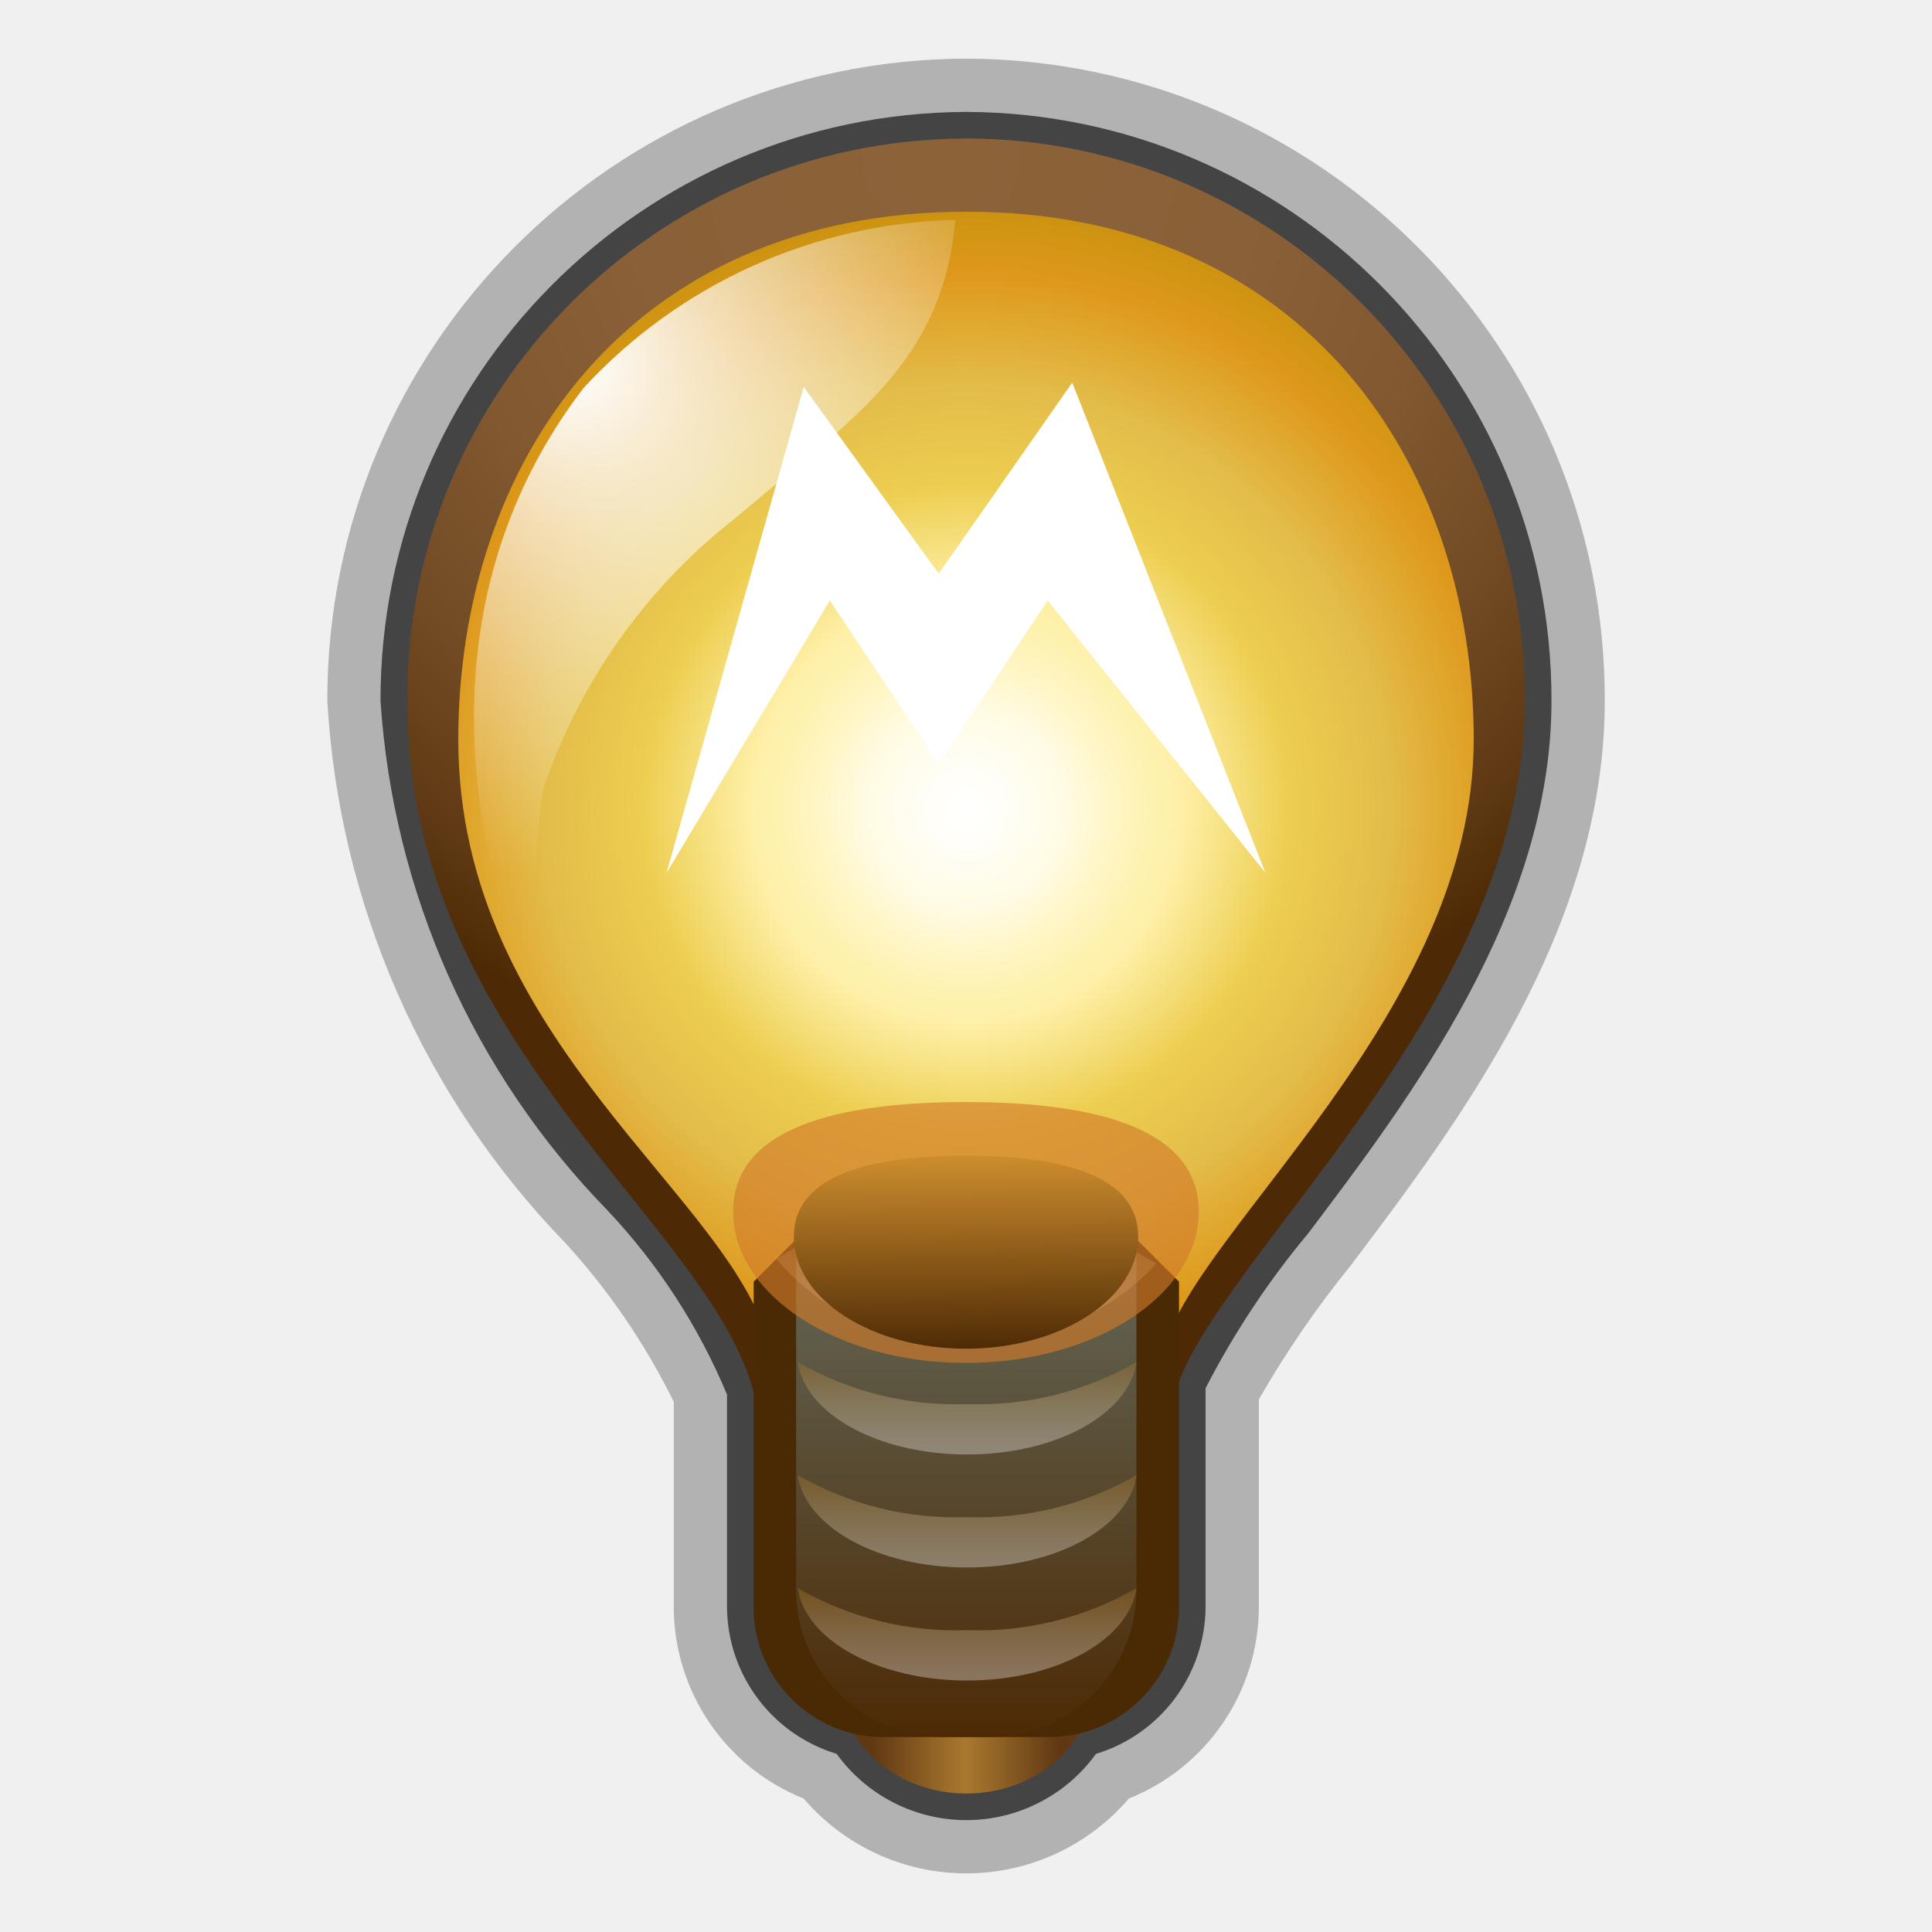
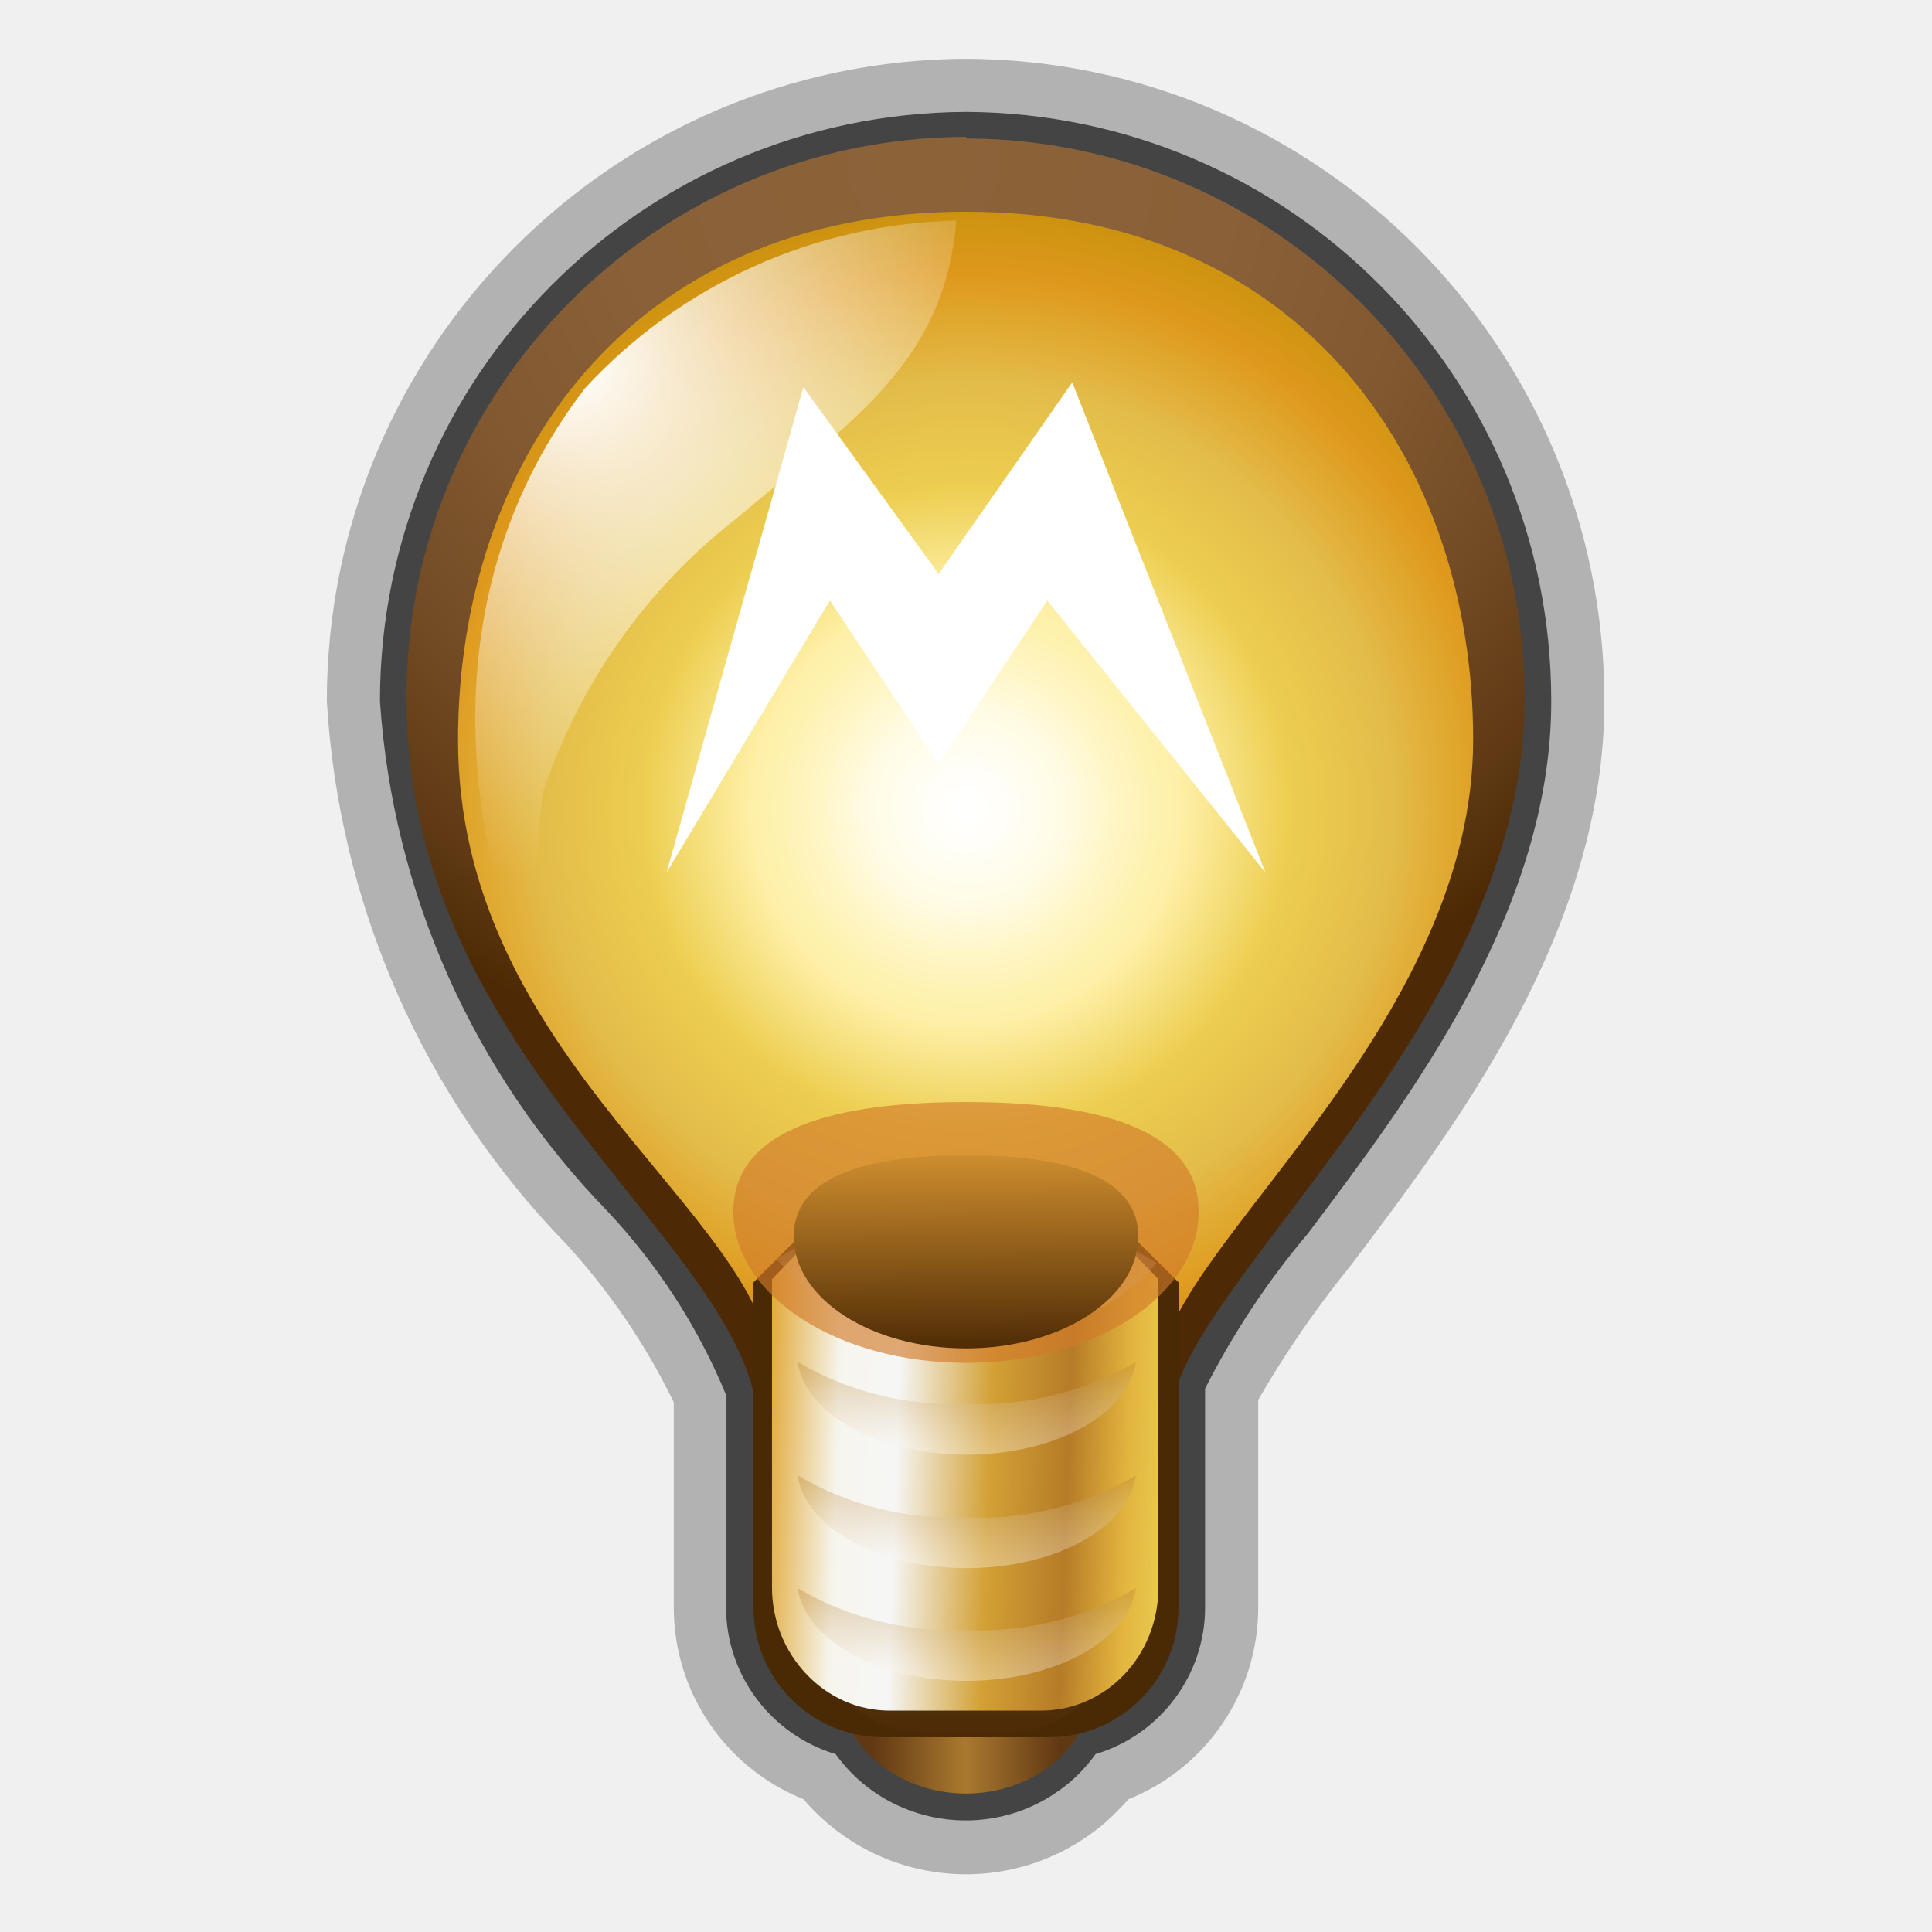
- <svg xmlns="http://www.w3.org/2000/svg" xmlns:xlink="http://www.w3.org/1999/xlink" id="Layer_1" data-name="Layer 1" width="24" height="24" viewBox="0 0 24 24">
+ <svg xmlns="http://www.w3.org/2000/svg" xmlns:xlink="http://www.w3.org/1999/xlink" id="Layer_2" data-name="Layer 2" width="24" height="24" viewBox="0 0 24 24">
  <defs>
    <style>
      .cls-1 {
-         opacity: 0.26;
+         fill: url(#linear-gradient-8);
      }

-       .cls-1, .cls-12, .cls-13, .cls-14, .cls-15, .cls-16, .cls-2 {
+       .cls-1, .cls-2, .cls-3, .cls-4, .cls-5, .cls-6, .cls-7, .cls-8, .cls-9, .cls-10, .cls-11, .cls-12, .cls-13, .cls-14, .cls-15, .cls-16, .cls-17, .cls-18 {
+         stroke-width: 0px;
+       }
+ 
+       .cls-1, .cls-3, .cls-4, .cls-5, .cls-6, .cls-7, .cls-9, .cls-16, .cls-17 {
+         fill-rule: evenodd;
+       }
+ 
+       .cls-2 {
+         fill: url(#linear-gradient);
+       }
+ 
+       .cls-3 {
+         fill: url(#linear-gradient-5);
+       }
+ 
+       .cls-3, .cls-4, .cls-5, .cls-12, .cls-14, .cls-16, .cls-17 {
        isolation: isolate;
      }

-       .cls-2 {
-         opacity: 0.62;
+       .cls-3, .cls-4, .cls-5, .cls-17 {
+         opacity: .33;
      }

-       .cls-12, .cls-13, .cls-14, .cls-15, .cls-16, .cls-17, .cls-3, .cls-4, .cls-5 {
-         fill-rule: evenodd;
+       .cls-4 {
+         fill: url(#linear-gradient-4);
      }

-       .cls-3 {
+       .cls-5 {
+         fill: url(#linear-gradient-6);
+       }
+ 
+       .cls-6 {
+         fill: url(#radial-gradient-2);
+       }
+ 
+       .cls-7 {
        fill: url(#radial-gradient);
      }

-       .cls-4 {
-         fill: url(#radial-gradient-2);
+       .cls-8 {
+         fill: url(#linear-gradient-2);
      }

-       .cls-5 {
+       .cls-9 {
        fill: #fff;
      }

-       .cls-6 {
-         fill: url(#radial-gradient-3);
+       .cls-10 {
+         fill: url(#linear-gradient-3);
      }

-       .cls-7 {
-         fill: url(#radial-gradient-4);
-       }
- 
-       .cls-8 {
+       .cls-11 {
        fill: url(#radial-gradient-5);
      }

-       .cls-9 {
-         fill: url(#linear-gradient);
+       .cls-12 {
+         opacity: .26;
      }

-       .cls-10 {
+       .cls-13 {
        fill: #4a2905;
      }

-       .cls-11 {
-         fill: url(#linear-gradient-2);
-       }
- 
-       .cls-12, .cls-13, .cls-14, .cls-15 {
-         opacity: 0.33;
-       }
- 
-       .cls-12 {
-         fill: url(#linear-gradient-3);
-       }
- 
-       .cls-13 {
-         fill: url(#linear-gradient-4);
-       }
- 
      .cls-14 {
-         fill: url(#linear-gradient-5);
+         opacity: .62;
      }

      .cls-15 {
-         fill: url(#linear-gradient-6);
+         fill: url(#radial-gradient-3);
      }

      .cls-16 {
        fill: #d17a29;
-         opacity: 0.64;
+         opacity: .64;
      }

      .cls-17 {
        fill: url(#linear-gradient-7);
      }
+ 
+       .cls-18 {
+         fill: url(#radial-gradient-4);
+       }
    </style>
-     <radialGradient id="radial-gradient" cx="37.558" cy="24.028" r="11.627" gradientTransform="matrix(0.9734, 0, 0, -1, -24.87105, 26)" gradientUnits="userSpaceOnUse">
+     <radialGradient id="radial-gradient" cx="64.64" cy="1055.97" fx="64.64" fy="1055.97" r="11.63" gradientTransform="translate(-51.23 -1054) scale(.97 1)" gradientUnits="userSpaceOnUse">
      <stop offset="0" stop-color="#8c6239" />
-       <stop offset="0.344" stop-color="#896037" />
-       <stop offset="0.56" stop-color="#815830" />
-       <stop offset="0.742" stop-color="#724b24" />
-       <stop offset="0.902" stop-color="#5e3913" />
+       <stop offset=".34" stop-color="#896037" />
+       <stop offset=".56" stop-color="#815830" />
+       <stop offset=".74" stop-color="#724b24" />
+       <stop offset=".9" stop-color="#5e3913" />
      <stop offset="1" stop-color="#4d2a05" />
    </radialGradient>
-     <radialGradient id="radial-gradient-2" cx="-8.288" cy="15.953" r="8.027" gradientTransform="matrix(1, 0, 0, -1, 20.28756, 26)" gradientUnits="userSpaceOnUse">
+     <radialGradient id="radial-gradient-2" cx="-8.29" cy="1064.05" fx="-8.29" fy="1064.05" r="8.03" gradientTransform="translate(20.29 -1054)" gradientUnits="userSpaceOnUse">
      <stop offset="0" stop-color="#fff" />
-       <stop offset="0.067" stop-color="#fffef6" />
-       <stop offset="0.16" stop-color="#fffbe2" />
-       <stop offset="0.217" stop-color="#fff6c9" />
-       <stop offset="0.287" stop-color="#fef2b1" />
-       <stop offset="0.33" stop-color="#fef0a8" />
-       <stop offset="0.5" stop-color="#edce50" />
-       <stop offset="0.655" stop-color="#e3bc49" />
-       <stop offset="0.83" stop-color="#de981b" />
+       <stop offset=".07" stop-color="#fffef6" />
+       <stop offset=".16" stop-color="#fffbe2" />
+       <stop offset=".22" stop-color="#fff6c9" />
+       <stop offset=".29" stop-color="#fef2b1" />
+       <stop offset=".33" stop-color="#fef0a8" />
+       <stop offset=".5" stop-color="#edce50" />
+       <stop offset=".66" stop-color="#e3bc49" />
+       <stop offset=".83" stop-color="#de981b" />
      <stop offset="1" stop-color="#be8f07" />
    </radialGradient>
-     <radialGradient id="radial-gradient-3" cx="-13.17" cy="21.455" r="6.377" gradientTransform="matrix(1, 0, 0, -1, 20.28756, 26)" gradientUnits="userSpaceOnUse">
+     <radialGradient id="radial-gradient-3" cx="-13.17" cy="1058.54" fx="-13.17" fy="1058.54" r="6.38" gradientTransform="translate(20.29 -1054)" gradientUnits="userSpaceOnUse">
      <stop offset="0" stop-color="#fff" />
-       <stop offset="0.216" stop-color="#fff" stop-opacity="0.763" />
-       <stop offset="0.604" stop-color="#fff" stop-opacity="0.356" />
-       <stop offset="0.874" stop-color="#fff" stop-opacity="0.1" />
+       <stop offset=".22" stop-color="#fff" stop-opacity=".76" />
+       <stop offset=".6" stop-color="#fff" stop-opacity=".36" />
+       <stop offset=".87" stop-color="#fff" stop-opacity=".1" />
      <stop offset="1" stop-color="#fff" stop-opacity="0" />
    </radialGradient>
-     <radialGradient id="radial-gradient-4" cx="-19.229" cy="21.455" r="6.377" gradientTransform="matrix(1, 0, 0, -1, 0, 26)" xlink:href="#radial-gradient-3" />
-     <radialGradient id="radial-gradient-5" cx="-12.022" cy="16.001" r="7.726" gradientTransform="matrix(1, 0, 0, -1, 0, 26)" xlink:href="#radial-gradient-3" />
-     <linearGradient id="linear-gradient" x1="10.827" y1="5.124" x2="13.159" y2="5.124" gradientTransform="matrix(1, 0, 0, -1, 0, 26)" gradientUnits="userSpaceOnUse">
+     <radialGradient id="radial-gradient-4" cx="-19.23" fx="-19.23" r="6.38" gradientTransform="translate(0 -1054)" xlink:href="#radial-gradient-3" />
+     <radialGradient id="radial-gradient-5" cx="-12.02" cy="1064" fx="-12.02" fy="1064" r="7.73" gradientTransform="translate(0 -1054)" xlink:href="#radial-gradient-3" />
+     <linearGradient id="linear-gradient" x1="10.83" y1="1074.88" x2="13.16" y2="1074.88" gradientTransform="translate(0 -1054)" gradientUnits="userSpaceOnUse">
      <stop offset="0" stop-color="#603813" />
-       <stop offset="0.5" stop-color="#aa792f" />
+       <stop offset=".5" stop-color="#aa792f" />
      <stop offset="1" stop-color="#603813" />
    </linearGradient>
-     <linearGradient id="linear-gradient-2" x1="12.004" y1="4.422" x2="12.004" y2="10.739" gradientTransform="matrix(1, 0, 0, -1, 0, 26)" gradientUnits="userSpaceOnUse">
+     <linearGradient id="linear-gradient-2" x1="12" y1="1075.58" x2="12" y2="1069.26" gradientTransform="translate(0 -1054)" gradientUnits="userSpaceOnUse">
      <stop offset="0" stop-color="#4d2a05" />
      <stop offset="1" stop-color="#63695a" />
    </linearGradient>
-     <linearGradient id="linear-gradient-3" x1="12.014" y1="5.124" x2="12.014" y2="6.272" gradientTransform="matrix(1, 0, 0, -1, 0, 26)" gradientUnits="userSpaceOnUse">
+     <linearGradient id="linear-gradient-3" x1="15.52" y1="18.37" x2="9.42" y2="18.15" gradientUnits="userSpaceOnUse">
+       <stop offset="0" stop-color="#545454" />
+       <stop offset=".1" stop-color="#a87c28" />
+       <stop offset=".18" stop-color="#e9c74d" />
+       <stop offset=".25" stop-color="#e2b43e" />
+       <stop offset=".37" stop-color="#b67b27" />
+       <stop offset=".53" stop-color="#d3a136" />
+       <stop offset=".72" stop-color="#f6f6f6" />
+       <stop offset=".84" stop-color="#f6f5ed" />
+       <stop offset="1" stop-color="#dfa227" />
+     </linearGradient>
+     <linearGradient id="linear-gradient-4" x1="12.01" y1="1074.88" x2="12.01" y2="1073.73" gradientTransform="translate(0 -1054)" gradientUnits="userSpaceOnUse">
      <stop offset="0" stop-color="#fff" />
-       <stop offset="0.102" stop-color="#faf7f2" />
-       <stop offset="0.293" stop-color="#eee1ce" />
-       <stop offset="0.552" stop-color="#d9bf95" />
-       <stop offset="0.866" stop-color="#be9047" />
+       <stop offset=".1" stop-color="#faf7f2" />
+       <stop offset=".29" stop-color="#eee1ce" />
+       <stop offset=".55" stop-color="#d9bf95" />
+       <stop offset=".87" stop-color="#be9047" />
      <stop offset="1" stop-color="#b17a23" />
    </linearGradient>
-     <linearGradient id="linear-gradient-4" x1="12.014" y1="6.528" x2="12.014" y2="7.676" xlink:href="#linear-gradient-3" />
-     <linearGradient id="linear-gradient-5" x1="12.014" y1="7.931" x2="12.014" y2="9.08" xlink:href="#linear-gradient-3" />
-     <linearGradient id="linear-gradient-6" x1="12.004" y1="9.398" x2="12.004" y2="11.109" xlink:href="#linear-gradient-3" />
-     <linearGradient id="linear-gradient-7" x1="11.991" y1="11.986" x2="12.009" y2="9.212" gradientTransform="matrix(1, 0, 0, -1, 0, 26)" gradientUnits="userSpaceOnUse">
+     <linearGradient id="linear-gradient-5" y1="1073.47" y2="1072.32" xlink:href="#linear-gradient-4" />
+     <linearGradient id="linear-gradient-6" y1="1072.07" y2="1070.92" xlink:href="#linear-gradient-4" />
+     <linearGradient id="linear-gradient-7" x1="12" y1="1070.6" x2="12" y2="1068.89" xlink:href="#linear-gradient-4" />
+     <linearGradient id="linear-gradient-8" x1="11.99" y1="1068.01" x2="12.01" y2="1070.79" gradientTransform="translate(0 -1054)" gradientUnits="userSpaceOnUse">
      <stop offset="0" stop-color="#e09b34" />
      <stop offset="1" stop-color="#4d2a05" />
    </linearGradient>
  </defs>
-   <g id="Layer_3" data-name="Layer 3">
-     <path class="cls-1" d="M12.004.728A7.968,7.968,0,0,0,4.066,8.708a10.544,10.544,0,0,0,2.966,6.742A8.46,8.46,0,0,1,8.37,17.415v2.55a2.568,2.568,0,0,0,1.613,2.377,2.659,2.659,0,0,0,4.04,0,2.568,2.568,0,0,0,1.615-2.377v-2.581a12.572,12.572,0,0,1,1.146-1.67c1.329-1.761,3.151-4.174,3.151-7.007A7.964,7.964,0,0,0,12.004.728Z" />
-     <path class="cls-2" d="M12.004,1.39A7.306,7.306,0,0,0,4.727,8.708,10.001,10.001,0,0,0,7.548,15.037a7.606,7.606,0,0,1,1.483,2.286v2.642a1.919,1.919,0,0,0,1.362,1.822,1.988,1.988,0,0,0,3.222,0A1.919,1.919,0,0,0,14.976,19.965V17.245A10.492,10.492,0,0,1,16.255,15.316c1.274-1.687,3.018-3.998,3.018-6.608A7.302,7.302,0,0,0,12.004,1.39Z" />
+   <g id="Layer_3-2" data-name="Layer 3">
+     <path class="cls-12" d="m12,.73c-4.39.02-7.94,3.59-7.94,7.98.15,2.53,1.2,4.92,2.97,6.74.54.59.99,1.25,1.34,1.97v2.55c0,1.05.64,1.99,1.61,2.38.96,1.12,2.63,1.25,3.75.29.1-.09.2-.19.29-.29.97-.39,1.61-1.33,1.61-2.38v-2.58c.34-.59.72-1.14,1.15-1.67,1.33-1.76,3.15-4.17,3.15-7.01,0-4.39-3.54-7.96-7.93-7.98Z" />
+     <path class="cls-14" d="m12,1.39c-4.03.02-7.28,3.29-7.28,7.32.16,2.38,1.16,4.62,2.82,6.33.63.67,1.13,1.44,1.48,2.29v2.64c0,.84.56,1.58,1.36,1.82.64.89,1.89,1.09,2.78.45.17-.12.32-.27.45-.45.8-.24,1.36-.98,1.36-1.82v-2.72c.35-.69.78-1.34,1.28-1.93,1.27-1.69,3.02-4,3.02-6.61,0-4.03-3.24-7.3-7.27-7.32Z" />
    <g>
-       <path class="cls-3" d="M12.004,1.72A6.956,6.956,0,0,1,18.942,8.695l0,.013c0,3.847-3.967,7.023-4.361,8.66a3.985,3.985,0,0,1-2.577,1.083,4.158,4.158,0,0,1-2.621-1.056c-.43-2.12-4.325-4.384-4.325-8.687a6.958,6.958,0,0,1,6.929-6.987Z" />
-       <path class="cls-4" d="M12.004,2.63c4.202,0,6.303,3.131,6.303,6.558,0,3.391-3.486,6.119-3.844,7.569a4.098,4.098,0,0,1-2.459,1.029,4.07,4.07,0,0,1-2.441-1.02C9.179,14.896,5.693,12.981,5.693,9.188,5.693,5.761,7.793,2.63,12.004,2.63Z" />
-       <polygon class="cls-5" points="8.28 10.843 10.309 7.46 11.661 9.49 13.015 7.46 15.72 10.843 13.32 4.753 11.661 7.126 9.984 4.807 8.28 10.843" />
-       <path class="cls-6" d="M7.006,13.286a8.022,8.022,0,0,1-.264-3.465A7.189,7.189,0,0,1,9.136,6.435c1.447-1.23,2.581-1.927,2.73-3.703A6.481,6.481,0,0,0,7.252,4.817C5.67,6.871,5.307,9.803,7.006,13.286Z" />
-       <path class="cls-7" d="M7.496,13.286a8.021,8.021,0,0,1-.264-3.465A7.189,7.189,0,0,1,9.627,6.435c1.447-1.23,2.581-1.927,2.73-3.703A6.481,6.481,0,0,0,7.742,4.817C6.16,6.871,5.797,9.803,7.496,13.286Z" />
-       <path class="cls-8" d="M9.742,17.026a3.445,3.445,0,0,0,2.15.763c1.511.11,2.706-1.574,2.706-1.574s1.896-2.662,2.158-3.109a8.32,8.32,0,0,0,1.408-4.023,5.533,5.533,0,0,0-1.002-3.392,8.036,8.036,0,0,1-.123,4.264,10.732,10.732,0,0,1-3.816,5.741A7.57,7.57,0,0,1,9.742,17.026Z" />
+       <path class="cls-7" d="m12,1.72c3.84.01,6.95,3.13,6.94,6.97h0c0,3.86-3.97,7.04-4.36,8.67-.7.66-1.62,1.04-2.58,1.08-.97-.04-1.9-.41-2.62-1.06-.43-2.12-4.33-4.38-4.33-8.69-.02-3.84,3.09-6.97,6.93-6.99h.02Z" />
+       <path class="cls-6" d="m12,2.63c4.2,0,6.3,3.13,6.3,6.56s-3.49,6.12-3.84,7.57c-.68.61-1.55.97-2.46,1.03-.9-.06-1.76-.42-2.44-1.02-.38-1.87-3.87-3.78-3.87-7.58,0-3.43,2.1-6.56,6.31-6.56Z" />
+       <polygon class="cls-9" points="8.28 10.84 10.31 7.46 11.66 9.49 13.01 7.46 15.72 10.84 13.32 4.75 11.66 7.13 9.98 4.81 8.28 10.84" />
+       <path class="cls-15" d="m7.01,13.29c-.34-1.12-.43-2.3-.26-3.46.45-1.34,1.28-2.52,2.4-3.39,1.45-1.23,2.58-1.93,2.73-3.7-1.76.04-3.42.79-4.61,2.08-1.58,2.05-1.95,4.99-.25,8.47Z" />
+       <path class="cls-18" d="m7.5,13.29c-.34-1.12-.43-2.3-.26-3.46.45-1.34,1.28-2.52,2.4-3.39,1.45-1.23,2.58-1.93,2.73-3.7-1.76.04-3.42.79-4.61,2.08-1.58,2.05-1.95,4.99-.25,8.47Z" />
+       <path class="cls-11" d="m9.74,17.03c.61.49,1.37.76,2.15.76,1.51.11,2.71-1.57,2.71-1.57,0,0,1.9-2.66,2.16-3.11.81-1.2,1.3-2.58,1.41-4.02.05-1.21-.31-2.4-1-3.39.34,1.41.3,2.88-.12,4.26-.61,2.28-1.95,4.3-3.82,5.74-1.03.73-2.23,1.18-3.48,1.33Z" />
      <g>
-         <ellipse class="cls-9" cx="12.004" cy="20.876" rx="1.585" ry="1.404" />
-         <path class="cls-10" d="M10.974,21.578H13.033A1.613,1.613,0,0,0,14.646,19.965V15.922l-.66-.66H10.022l-.66.66v4.044a1.613,1.613,0,0,0,1.613,1.613Z" />
-         <path class="cls-11" d="M9.89,15.261h4.227v4.491a1.825,1.825,0,0,1-1.825,1.825h-.577a1.825,1.825,0,0,1-1.825-1.825h0V15.261Z" />
-         <path class="cls-12" d="M12.014,20.25a3.928,3.928,0,0,1-2.104-.522c.091.642.992,1.148,2.104,1.148s2.013-.506,2.104-1.148A3.928,3.928,0,0,1,12.014,20.25Z" />
-         <path class="cls-13" d="M12.014,18.846a3.928,3.928,0,0,1-2.104-.522c.091.642.992,1.148,2.104,1.148s2.013-.506,2.104-1.148A3.928,3.928,0,0,1,12.014,18.846Z" />
-         <path class="cls-14" d="M12.014,17.442a3.928,3.928,0,0,1-2.104-.522c.091.642.992,1.148,2.104,1.148s2.013-.506,2.104-1.148A3.928,3.928,0,0,1,12.014,17.442Z" />
-         <path class="cls-15" d="M9.643,15.635a2.685,2.685,0,0,0,2.375.967,2.796,2.796,0,0,0,2.346-.907l-.414-.238a3.543,3.543,0,0,1-1.932.501,3.465,3.465,0,0,1-1.994-.543Z" />
+         <ellipse class="cls-2" cx="12" cy="20.88" rx="1.59" ry="1.4" />
+         <path class="cls-13" d="m10.97,21.58h2.06c.89,0,1.61-.72,1.61-1.61v-4.04l-.66-.66h-3.96l-.66.66v4.04c0,.89.72,1.61,1.61,1.61h0Z" />
+         <path class="cls-8" d="m9.89,15.26h4.23v4.49c0,1.01-.82,1.83-1.83,1.83h-.58c-1.01,0-1.83-.82-1.83-1.83h0v-4.49h0Z" />
+         <path class="cls-10" d="m11.06,21.25h1.87c.81,0,1.46-.68,1.46-1.53h0v-3.83l-.6-.62h-3.6l-.6.62v3.83c0,.84.66,1.53,1.46,1.53h0Z" />
+         <path class="cls-4" d="m12.01,20.25c-.74.03-1.47-.15-2.1-.52.09.64.99,1.15,2.1,1.15s2.01-.51,2.1-1.15c-.64.37-1.37.55-2.1.52Z" />
+         <path class="cls-3" d="m12.01,18.85c-.74.03-1.47-.15-2.1-.52.09.64.99,1.15,2.1,1.15s2.01-.51,2.1-1.15c-.64.37-1.37.55-2.1.52Z" />
+         <path class="cls-5" d="m12.01,17.44c-.74.03-1.47-.15-2.1-.52.09.64.99,1.15,2.1,1.15s2.01-.51,2.1-1.15c-.64.37-1.37.55-2.1.52Z" />
+         <path class="cls-17" d="m9.64,15.63c.58.7,1.47,1.07,2.38.97.88.09,1.75-.25,2.35-.91l-.41-.24c-.58.35-1.25.52-1.93.5-.7.03-1.4-.16-1.99-.54l-.38.22Z" />
      </g>
-       <path class="cls-16" d="M14.891,15.05c0,1.039-1.295,1.881-2.892,1.881s-2.892-.842-2.892-1.881S10.403,13.69,12,13.69,14.891,14.011,14.891,15.05Z" />
-       <path class="cls-17" d="M14.139,15.363c0,.768-.958,1.391-2.139,1.391s-2.139-.623-2.139-1.391S10.819,14.356,12,14.356,14.139,14.594,14.139,15.363Z" />
+       <path class="cls-16" d="m14.89,15.05c0,1.04-1.29,1.88-2.89,1.88s-2.89-.84-2.89-1.88,1.29-1.36,2.89-1.36,2.89.32,2.89,1.36Z" />
+       <path class="cls-1" d="m14.14,15.36c0,.77-.96,1.39-2.14,1.39s-2.14-.62-2.14-1.39.96-1.01,2.14-1.01,2.14.24,2.14,1.01Z" />
    </g>
  </g>
</svg>
